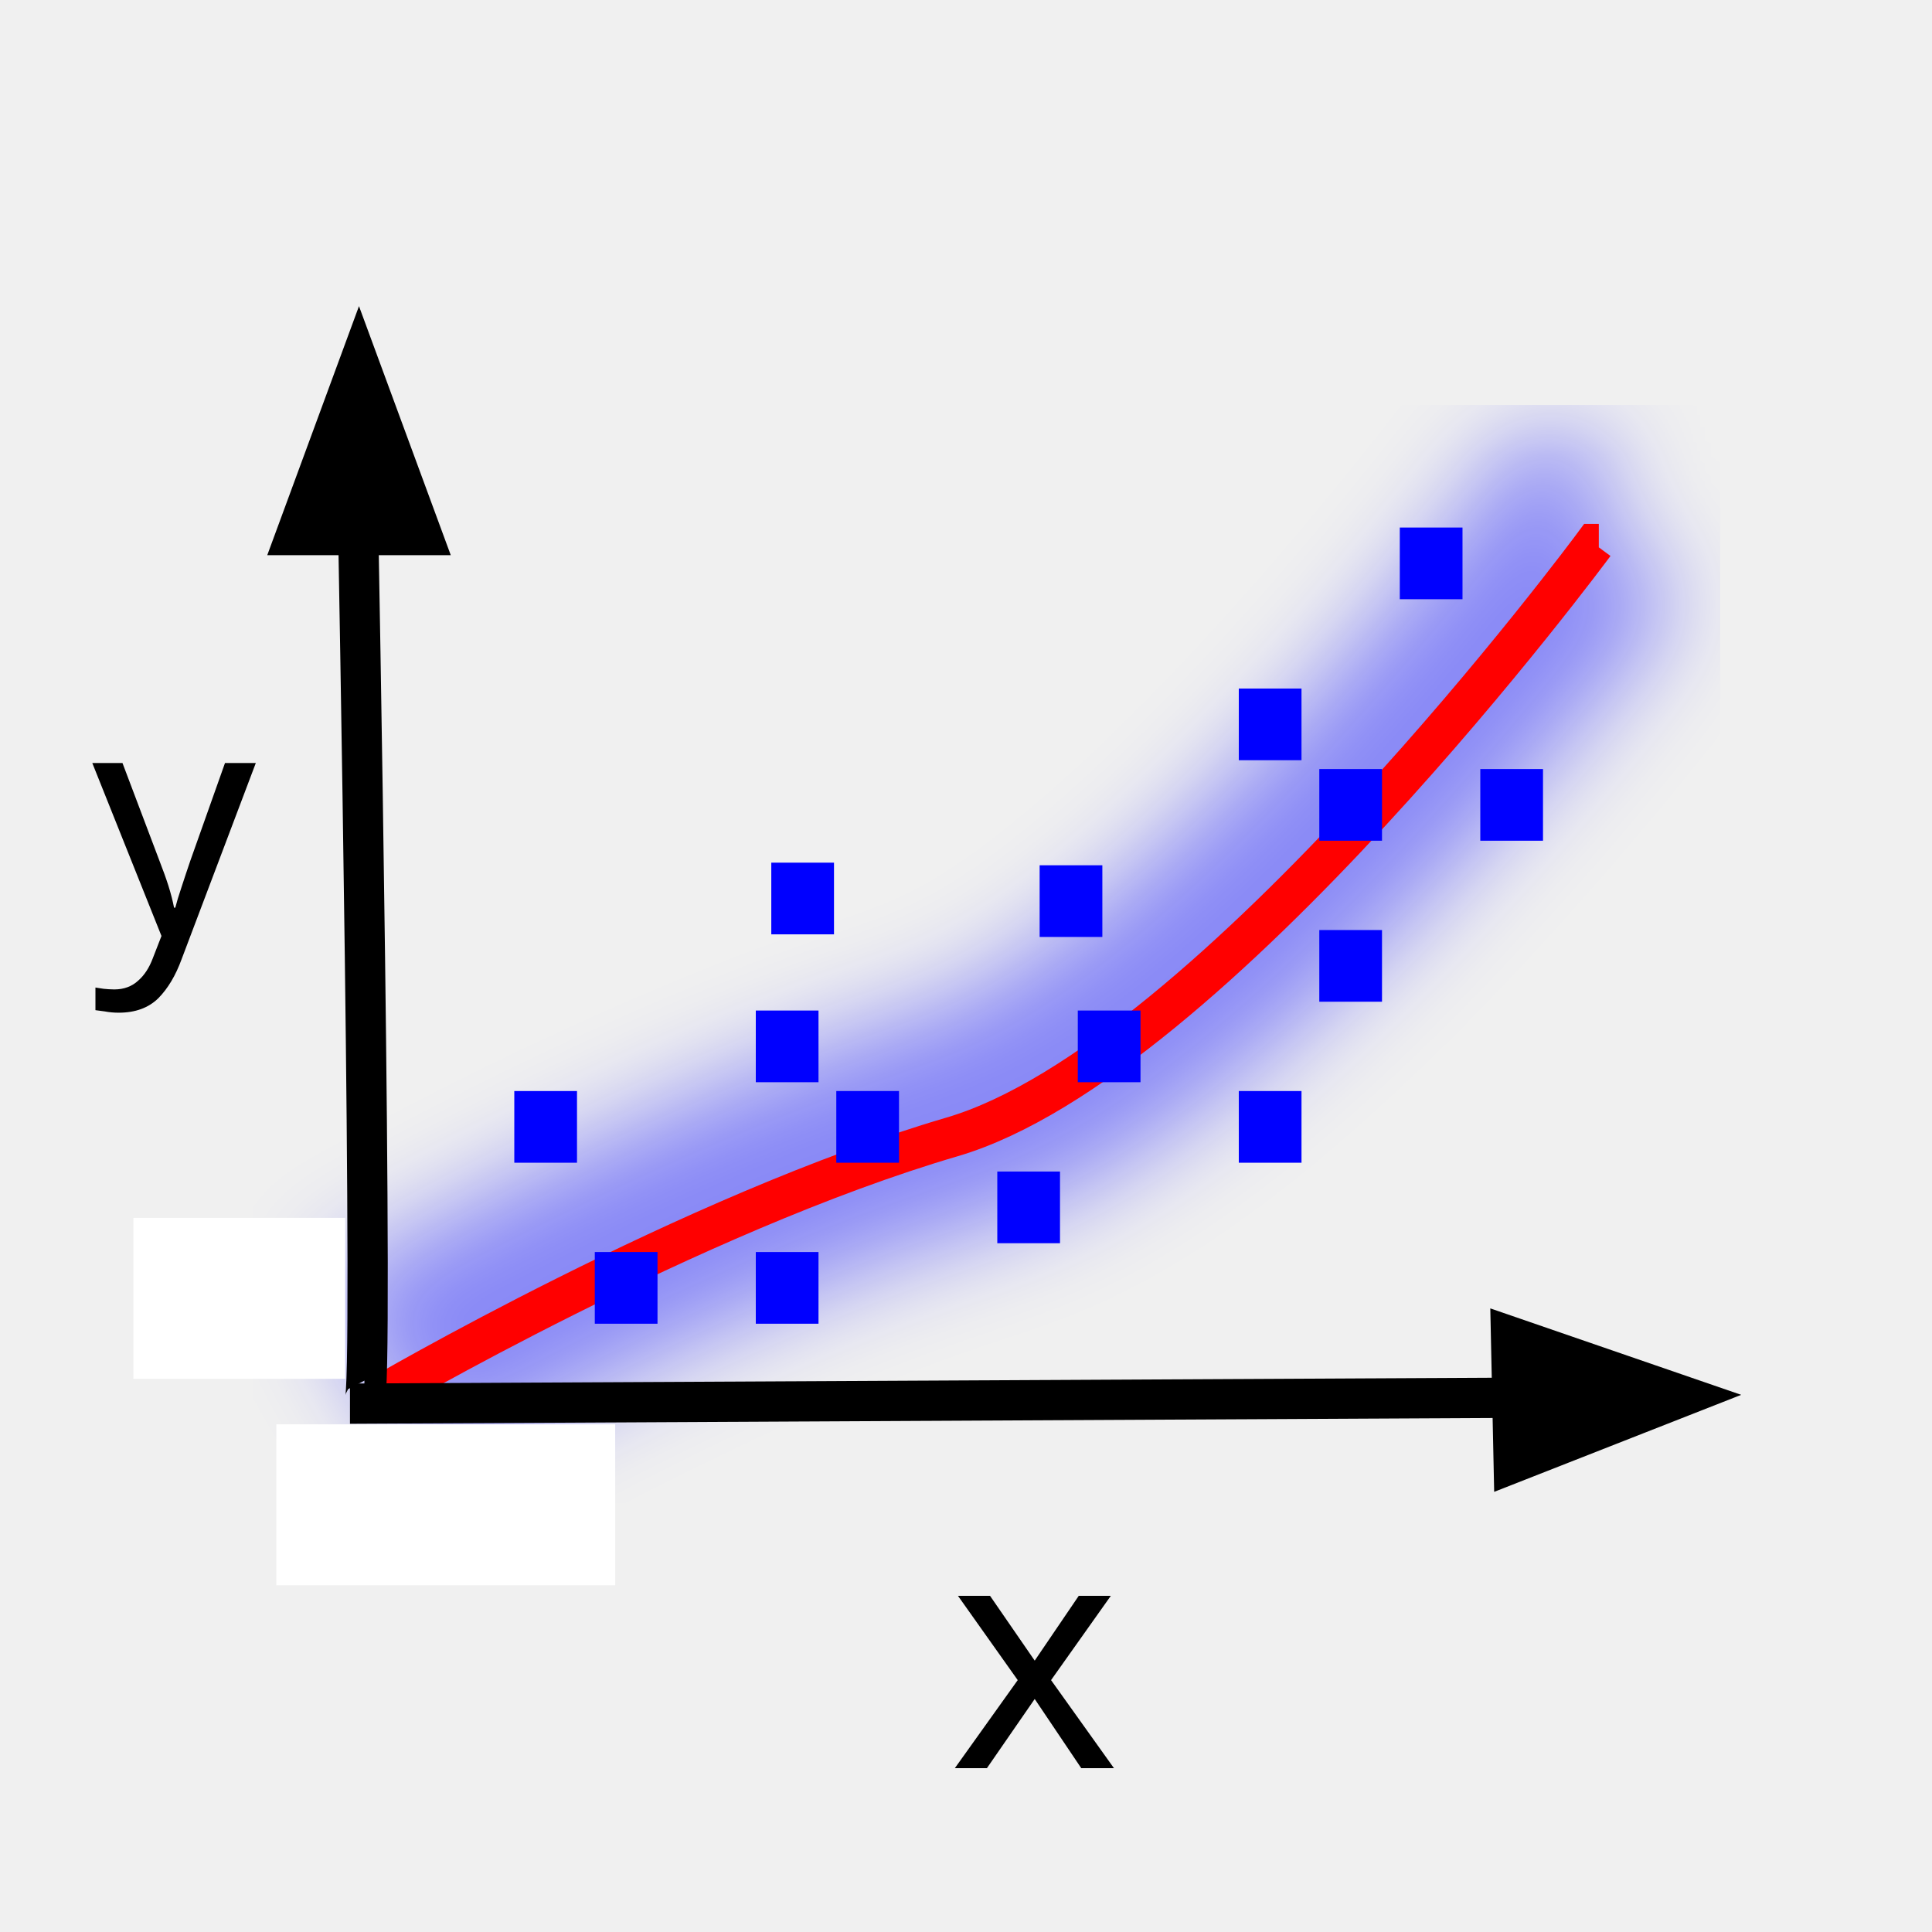
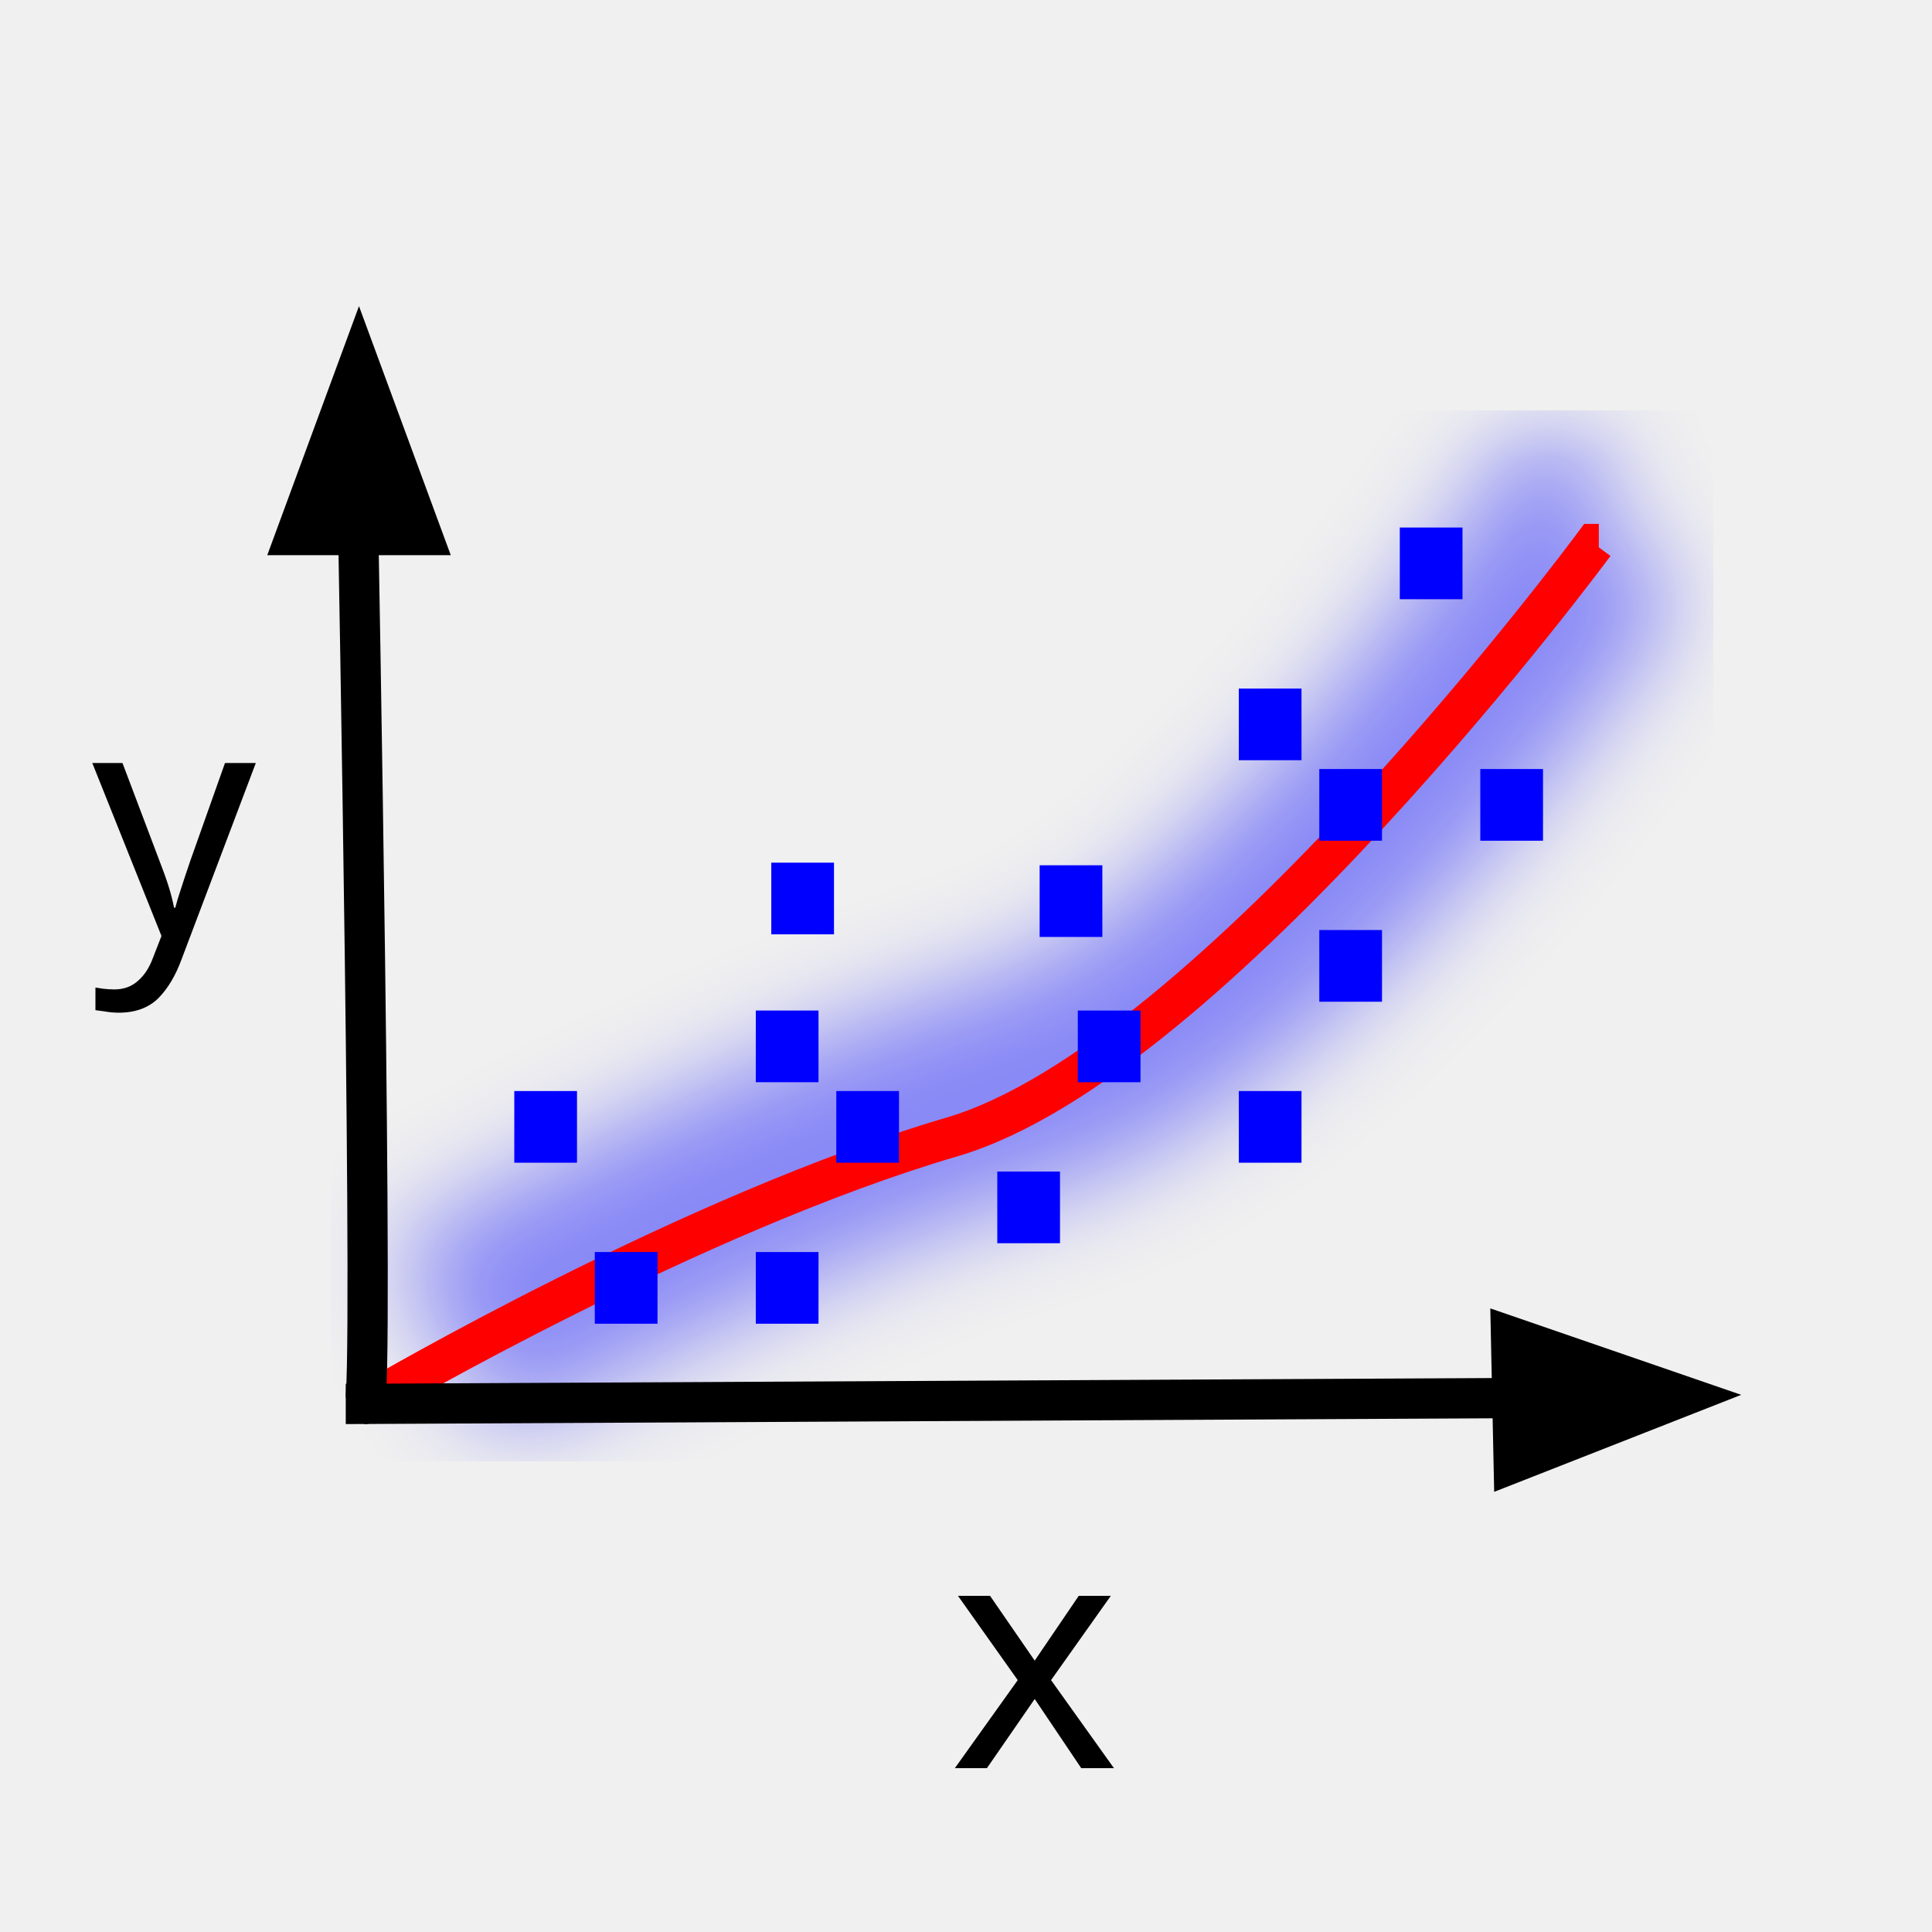
<svg xmlns="http://www.w3.org/2000/svg" width="48px" height="48px" id="svg3080" version="1.1">
  <defs id="defs3082">
    <marker orient="auto" refY="0.0" refX="0.0" id="Arrow1Lend" style="overflow:visible;">
      <path id="path4194" d="M 0.0,0.0 L 5.0,-5.0 L -12.5,0.0 L 5.0,5.0 L 0.0,0.0 z " style="fill-rule:evenodd;stroke:#000000;stroke-width:1.0pt;" transform="scale(0.8) rotate(180) translate(12.5,0)" />
    </marker>
    <filter style="color-interpolation-filters:sRGB" id="filter4791" x="-0.1" width="1.2" y="-0.143" height="1.286">
      <feGaussianBlur stdDeviation="1.263" id="feGaussianBlur4793" />
    </filter>
  </defs>
  <g id="layer1">
-     <path style="opacity:0.431;fill:none;fill-rule:evenodd;stroke:#0000ff;stroke-width:5.5;stroke-linecap:butt;stroke-linejoin:miter;stroke-miterlimit:4;stroke-dasharray:none;stroke-opacity:1;filter:url(#filter4791)" d="m 9.347,34.307 c 0,0 7.812,-4.576 14.285,-6.473 6.473,-1.897 15.959,-14.731 15.959,-14.731 l 0.112,0" id="path4492-2" />
+     <path style="opacity:0.431;fill:none;fill-rule:evenodd;stroke:#0000ff;stroke-width:5.5;stroke-linecap:butt;stroke-linejoin:miter;stroke-miterlimit:4;stroke-dasharray:none;stroke-opacity:1;filter:url(#filter4791)" d="m 11.089,33.391 c 0,0 7.812,-4.576 14.285,-6.473 6.473,-1.897 14.217,-13.814 14.217,-13.814 l 0.112,0" id="path4492-2" />
    <text xml:space="preserve" style="font-style:normal;font-weight:normal;font-size:40px;line-height:125%;font-family:Sans;letter-spacing:0px;word-spacing:0px;fill:#000000;fill-opacity:1;stroke:none" x="2.279" y="23.238" id="text3947">
      <tspan id="tspan3949" x="2.279" y="23.238" style="font-size:8px">y</tspan>
    </text>
    <text xml:space="preserve" style="font-style:normal;font-weight:normal;font-size:40px;line-height:125%;font-family:Sans;letter-spacing:0px;word-spacing:0px;fill:#000000;fill-opacity:1;stroke:none" x="23.583" y="43.932" id="text3947-7">
      <tspan id="tspan3949-4" x="23.583" y="43.932" style="font-size:8px">x</tspan>
    </text>
    <path style="fill:#000000;fill-opacity:1;fill-rule:evenodd;stroke:#000000;stroke-width:1px;stroke-linecap:butt;stroke-linejoin:miter;stroke-opacity:1" d="m 8.919,9.052 -1.562,4.241 3.125,0 z" id="path4475" />
    <path style="fill:#000000;fill-opacity:1;fill-rule:evenodd;stroke:#000000;stroke-width:1px;stroke-linecap:butt;stroke-linejoin:miter;stroke-opacity:1" d="m 41.814,34.685 -4.273,-1.472 0.066,3.124 z" id="path4475-4" />
    <path style="fill:none;fill-rule:evenodd;stroke:#ff0000;stroke-width:1px;stroke-linecap:butt;stroke-linejoin:miter;stroke-opacity:1" d="m 9.366,34.72 c 0,0 7.812,-4.576 14.285,-6.473 6.473,-1.897 15.959,-14.731 15.959,-14.731 l 0.112,0" id="path4492" />
    <rect style="color:#000000;display:inline;overflow:visible;visibility:visible;fill:#0000ff;fill-opacity:1;fill-rule:nonzero;stroke:#0000ff;stroke-width:0.555;stroke-linecap:butt;stroke-linejoin:miter;stroke-miterlimit:3;stroke-dasharray:none;stroke-dashoffset:0;stroke-opacity:1;marker:none;enable-background:accumulate" id="rect4509" width="1.003" height="1.226" x="26.107" y="21.775" />
    <rect style="color:#000000;display:inline;overflow:visible;visibility:visible;fill:#0000ff;fill-opacity:1;fill-rule:nonzero;stroke:#0000ff;stroke-width:0.555;stroke-linecap:butt;stroke-linejoin:miter;stroke-miterlimit:3;stroke-dasharray:none;stroke-dashoffset:0;stroke-opacity:1;marker:none;enable-background:accumulate" id="rect4509-6" width="1.003" height="1.226" x="19.44" y="21.71" />
    <rect style="color:#000000;display:inline;overflow:visible;visibility:visible;fill:#0000ff;fill-opacity:1;fill-rule:nonzero;stroke:#0000ff;stroke-width:0.555;stroke-linecap:butt;stroke-linejoin:miter;stroke-miterlimit:3;stroke-dasharray:none;stroke-dashoffset:0;stroke-opacity:1;marker:none;enable-background:accumulate" id="rect4509-5" width="1.003" height="1.226" x="31.055" y="27.384" />
    <rect style="color:#000000;display:inline;overflow:visible;visibility:visible;fill:#0000ff;fill-opacity:1;fill-rule:nonzero;stroke:#0000ff;stroke-width:0.555;stroke-linecap:butt;stroke-linejoin:miter;stroke-miterlimit:3;stroke-dasharray:none;stroke-dashoffset:0;stroke-opacity:1;marker:none;enable-background:accumulate" id="rect4509-5-2" width="1.003" height="1.226" x="19.055" y="25.384" />
    <rect style="color:#000000;display:inline;overflow:visible;visibility:visible;fill:#0000ff;fill-opacity:1;fill-rule:nonzero;stroke:#0000ff;stroke-width:0.555;stroke-linecap:butt;stroke-linejoin:miter;stroke-miterlimit:3;stroke-dasharray:none;stroke-dashoffset:0;stroke-opacity:1;marker:none;enable-background:accumulate" id="rect4509-5-2-5" width="1.003" height="1.226" x="25.055" y="29.384" />
    <rect style="color:#000000;display:inline;overflow:visible;visibility:visible;fill:#0000ff;fill-opacity:1;fill-rule:nonzero;stroke:#0000ff;stroke-width:0.555;stroke-linecap:butt;stroke-linejoin:miter;stroke-miterlimit:3;stroke-dasharray:none;stroke-dashoffset:0;stroke-opacity:1;marker:none;enable-background:accumulate" id="rect4509-5-2-5-8" width="1.003" height="1.226" x="31.055" y="17.384" />
    <rect style="color:#000000;display:inline;overflow:visible;visibility:visible;fill:#0000ff;fill-opacity:1;fill-rule:nonzero;stroke:#0000ff;stroke-width:0.555;stroke-linecap:butt;stroke-linejoin:miter;stroke-miterlimit:3;stroke-dasharray:none;stroke-dashoffset:0;stroke-opacity:1;marker:none;enable-background:accumulate" id="rect4509-5-2-5-8-4" width="1.003" height="1.226" x="33.055" y="23.384" />
    <rect style="color:#000000;display:inline;overflow:visible;visibility:visible;fill:#0000ff;fill-opacity:1;fill-rule:nonzero;stroke:#0000ff;stroke-width:0.555;stroke-linecap:butt;stroke-linejoin:miter;stroke-miterlimit:3;stroke-dasharray:none;stroke-dashoffset:0;stroke-opacity:1;marker:none;enable-background:accumulate" id="rect4509-5-2-5-8-4-0" width="1.003" height="1.226" x="13.055" y="27.384" />
    <rect style="color:#000000;display:inline;overflow:visible;visibility:visible;fill:#0000ff;fill-opacity:1;fill-rule:nonzero;stroke:#0000ff;stroke-width:0.555;stroke-linecap:butt;stroke-linejoin:miter;stroke-miterlimit:3;stroke-dasharray:none;stroke-dashoffset:0;stroke-opacity:1;marker:none;enable-background:accumulate" id="rect4509-5-2-5-8-4-0-7" width="1.003" height="1.226" x="19.055" y="31.384" />
    <rect style="color:#000000;display:inline;overflow:visible;visibility:visible;fill:#0000ff;fill-opacity:1;fill-rule:nonzero;stroke:#0000ff;stroke-width:0.555;stroke-linecap:butt;stroke-linejoin:miter;stroke-miterlimit:3;stroke-dasharray:none;stroke-dashoffset:0;stroke-opacity:1;marker:none;enable-background:accumulate" id="rect4509-5-2-5-8-4-0-7-1" width="1.003" height="1.226" x="35.055" y="13.384" />
    <rect style="color:#000000;display:inline;overflow:visible;visibility:visible;fill:#0000ff;fill-opacity:1;fill-rule:nonzero;stroke:#0000ff;stroke-width:0.555;stroke-linecap:butt;stroke-linejoin:miter;stroke-miterlimit:3;stroke-dasharray:none;stroke-dashoffset:0;stroke-opacity:1;marker:none;enable-background:accumulate" id="rect4509-5-2-5-8-4-0-7-1-8" width="1.003" height="1.226" x="37.055" y="19.384" />
    <rect style="color:#000000;display:inline;overflow:visible;visibility:visible;fill:#0000ff;fill-opacity:1;fill-rule:nonzero;stroke:#0000ff;stroke-width:0.555;stroke-linecap:butt;stroke-linejoin:miter;stroke-miterlimit:3;stroke-dasharray:none;stroke-dashoffset:0;stroke-opacity:1;marker:none;enable-background:accumulate" id="rect4509-5-2-5-8-4-0-7-1-8-0" width="1.003" height="1.226" x="27.055" y="25.384" />
    <rect style="color:#000000;display:inline;overflow:visible;visibility:visible;fill:#0000ff;fill-opacity:1;fill-rule:nonzero;stroke:#0000ff;stroke-width:0.555;stroke-linecap:butt;stroke-linejoin:miter;stroke-miterlimit:3;stroke-dasharray:none;stroke-dashoffset:0;stroke-opacity:1;marker:none;enable-background:accumulate" id="rect4509-5-2-5-8-4-0-7-1-8-0-8" width="1.003" height="1.226" x="33.055" y="19.384" />
    <rect style="color:#000000;display:inline;overflow:visible;visibility:visible;fill:#0000ff;fill-opacity:1;fill-rule:nonzero;stroke:#0000ff;stroke-width:0.555;stroke-linecap:butt;stroke-linejoin:miter;stroke-miterlimit:3;stroke-dasharray:none;stroke-dashoffset:0;stroke-opacity:1;marker:none;enable-background:accumulate" id="rect4509-5-2-5-8-4-0-7-1-8-0-8-7" width="1.003" height="1.226" x="21.055" y="27.384" />
    <rect style="color:#000000;display:inline;overflow:visible;visibility:visible;fill:#0000ff;fill-opacity:1;fill-rule:nonzero;stroke:#0000ff;stroke-width:0.555;stroke-linecap:butt;stroke-linejoin:miter;stroke-miterlimit:3;stroke-dasharray:none;stroke-dashoffset:0;stroke-opacity:1;marker:none;enable-background:accumulate" id="rect4509-5-2-5-8-4-0-7-1-8-0-8-7-3" width="1.003" height="1.226" x="15.055" y="31.384" />
-     <rect style="color:#000000;display:inline;overflow:visible;visibility:visible;fill:#ffffff;fill-opacity:1;fill-rule:nonzero;stroke:#ffffff;stroke-width:1;stroke-linecap:butt;stroke-linejoin:miter;stroke-miterlimit:3;stroke-dasharray:none;stroke-dashoffset:0;stroke-opacity:1;marker:none;enable-background:accumulate" id="rect4730" width="7.418" height="2.999" x="7.366" y="35.887" />
-     <rect style="color:#000000;display:inline;overflow:visible;visibility:visible;fill:#ffffff;fill-opacity:1;fill-rule:nonzero;stroke:#ffffff;stroke-width:0.801;stroke-linecap:butt;stroke-linejoin:miter;stroke-miterlimit:3;stroke-dasharray:none;stroke-dashoffset:0;stroke-opacity:1;marker:none;enable-background:accumulate" id="rect4730-4" width="4.461" height="3.198" x="3.715" y="30.658" />
-     <path style="fill:none;stroke:#000000;stroke-width:1px;stroke-linecap:butt;stroke-linejoin:miter;stroke-opacity:1" d="m 8.695,34.873 c 0.249,0 32.761,-0.166 32.761,-0.166" id="path3088" />
-     <path style="fill:none;stroke:#000000;stroke-width:1px;stroke-linecap:butt;stroke-linejoin:miter;stroke-opacity:1" d="m 9.054,34.802 c 0.249,0 -0.161,-22.039 -0.161,-22.039" id="path3088-5" />
+     <path style="fill:none;stroke:#000000;stroke-width:1px;stroke-linecap:butt;stroke-linejoin:miter;stroke-opacity:1" d="m 8.59,34.881 c 0.249,0 32.761,-0.166 32.761,-0.166" id="path3088" />
+     <path style="fill:none;stroke:#000000;stroke-width:1px;stroke-linecap:butt;stroke-linejoin:miter;stroke-opacity:1" d="m 9.054,34.883 c 0.249,0 -0.161,-22.12 -0.161,-22.12" id="path3088-5" />
  </g>
</svg>
